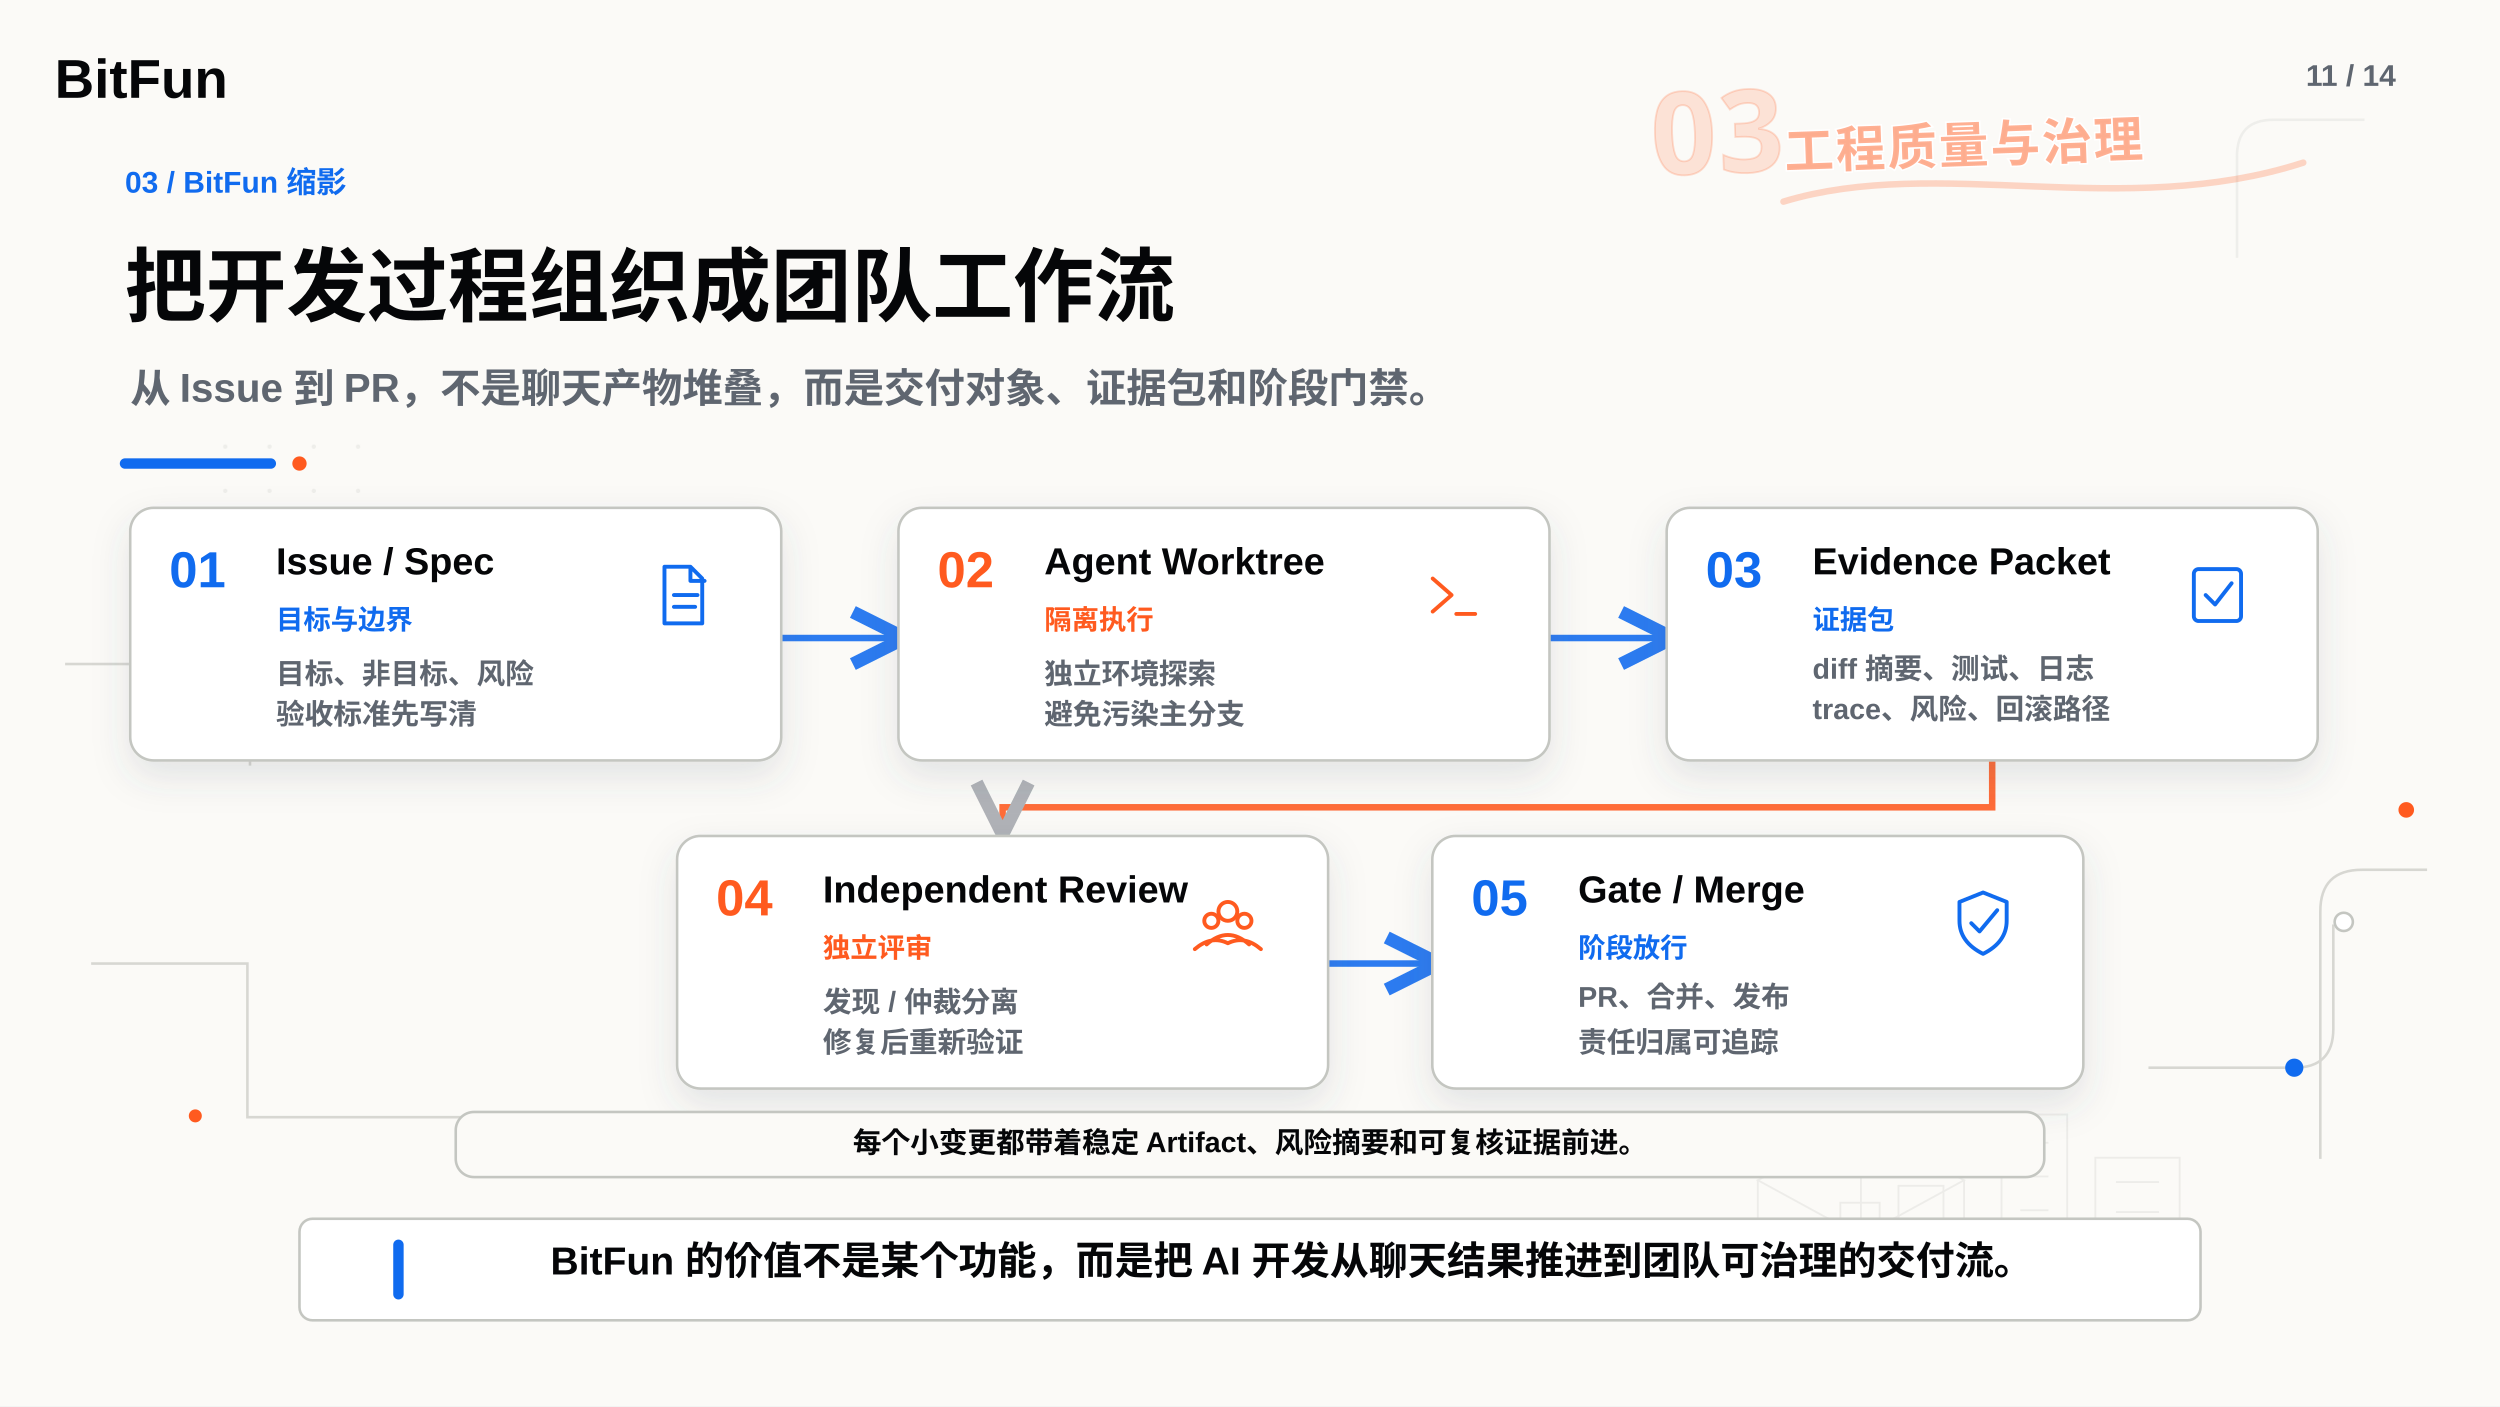
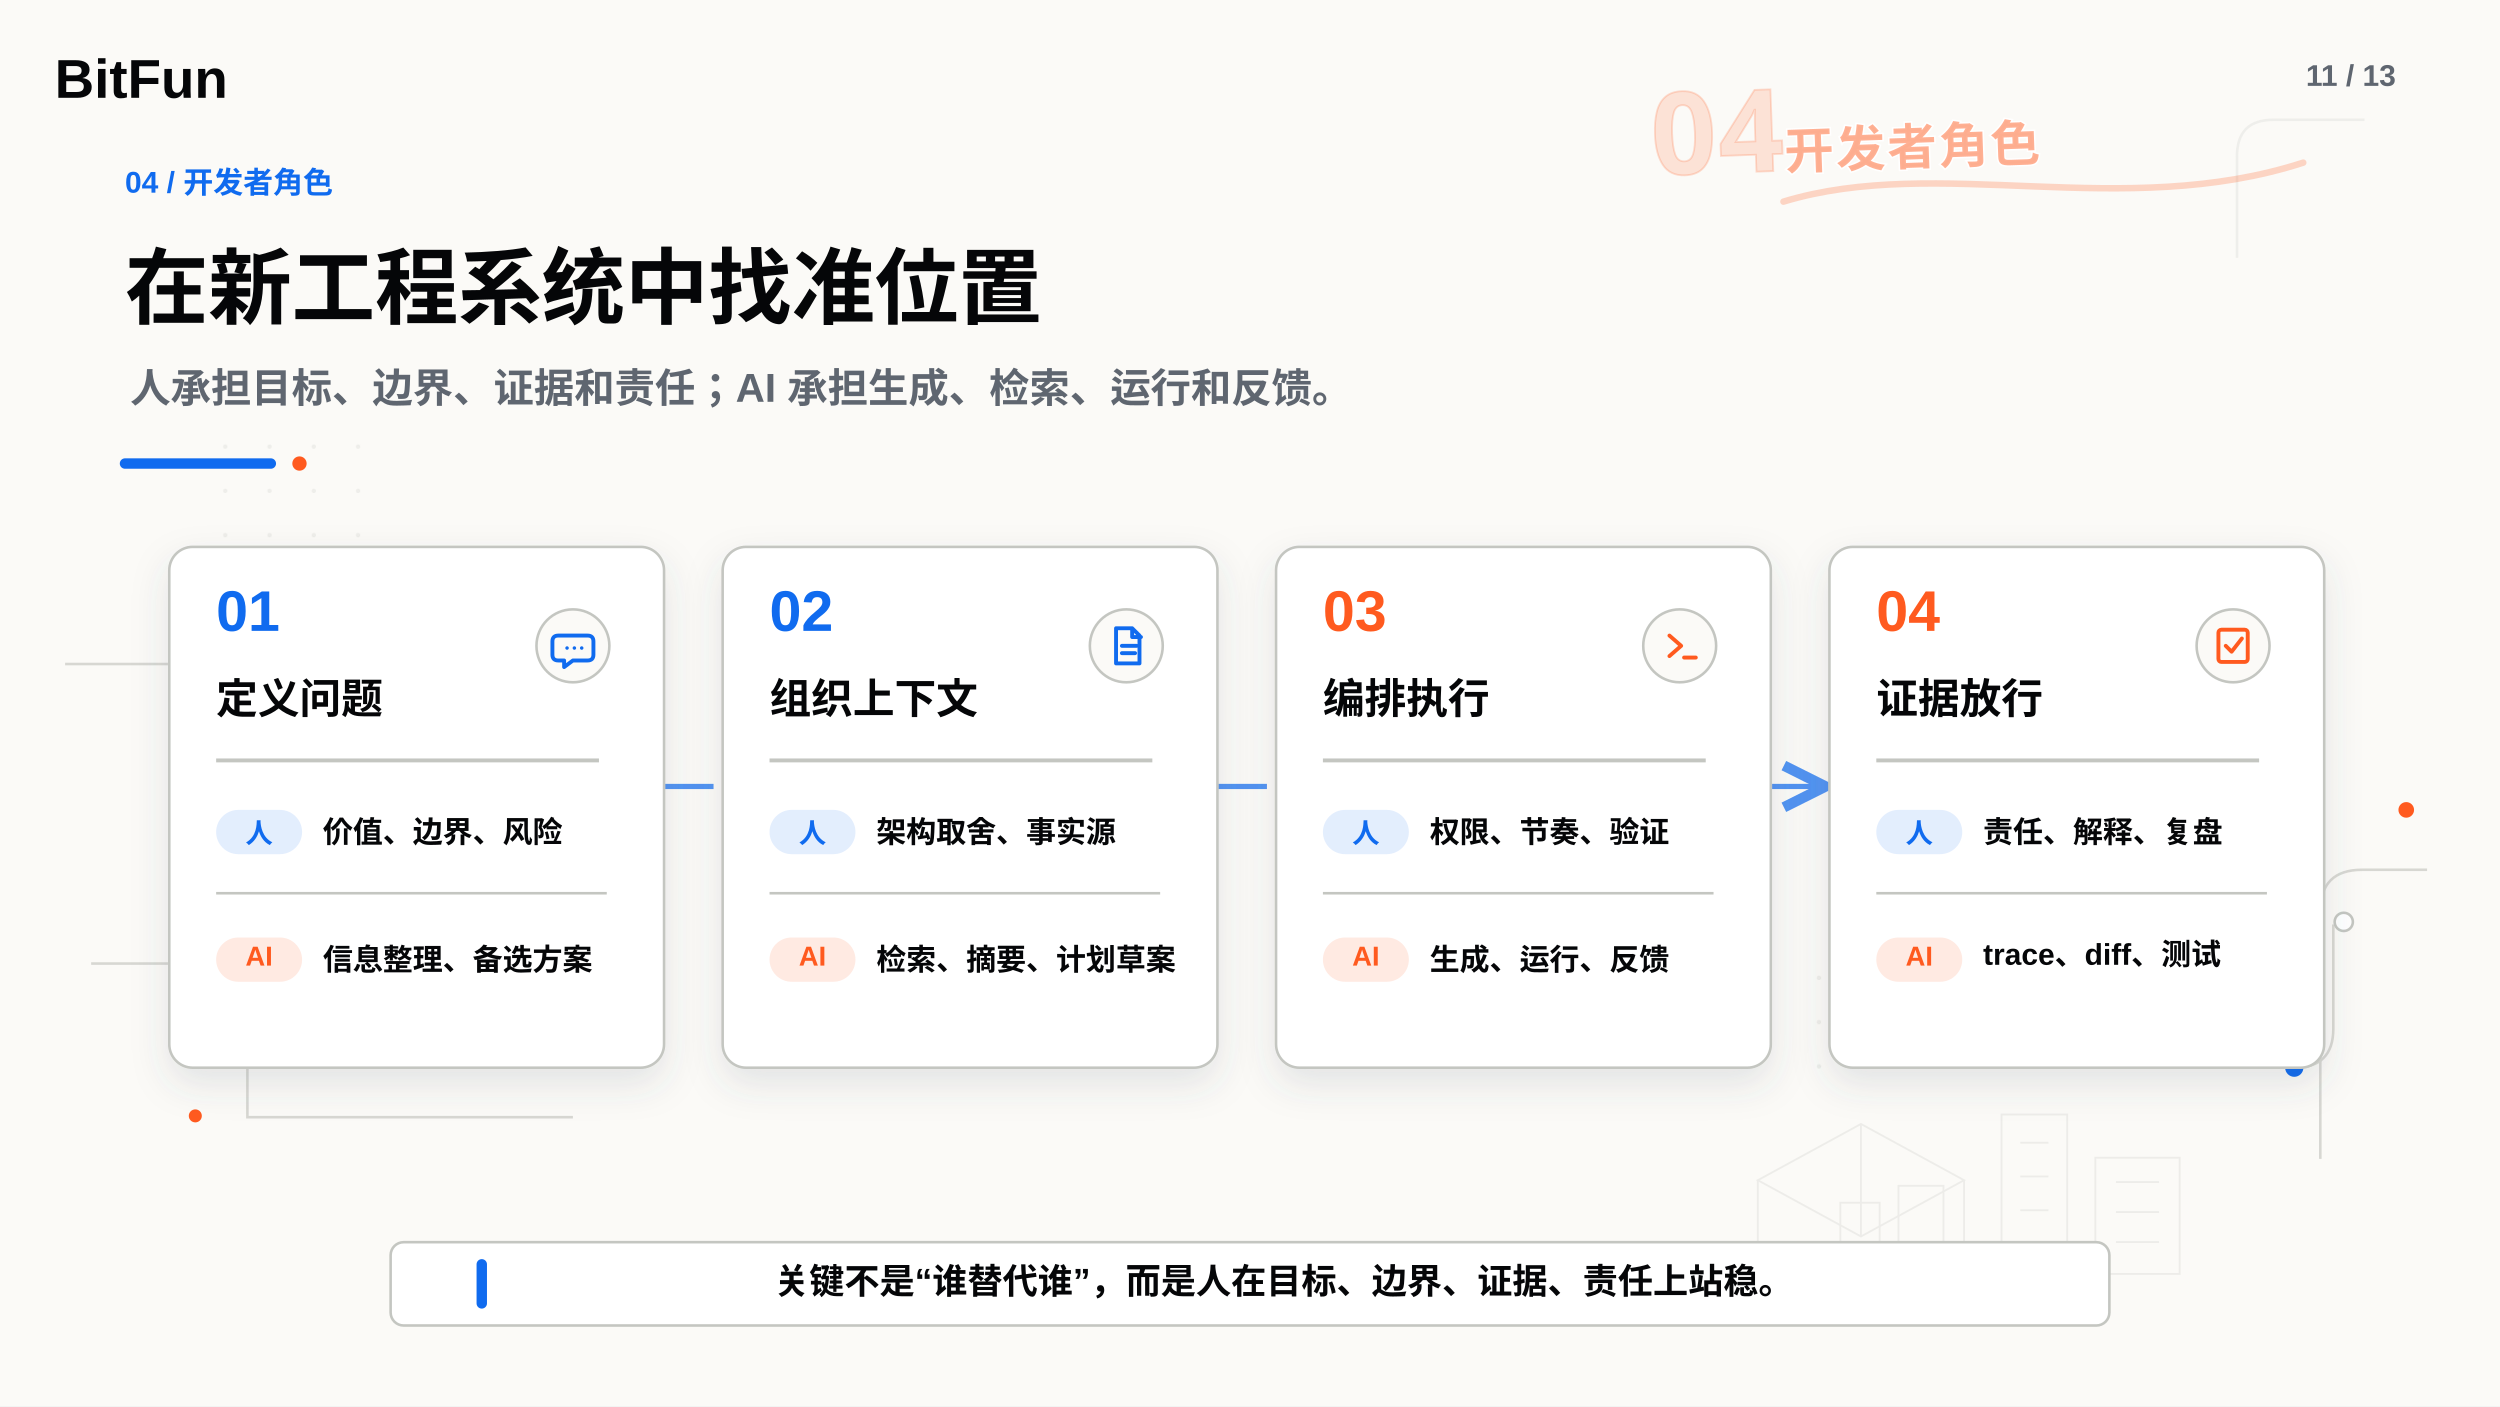
<svg xmlns="http://www.w3.org/2000/svg" width="1920" height="1080" viewBox="0 0 1920 1080">
  <defs>
    <pattern id="lightDots" width="34" height="34" patternUnits="userSpaceOnUse">
      <circle cx="3" cy="3" r="1.7" fill="#C4C6C1" opacity="0.55" />
    </pattern>
    <filter id="paperShadow" x="-18%" y="-18%" width="136%" height="150%">
      <feDropShadow dx="0" dy="12" stdDeviation="14" flood-color="#4B5563" flood-opacity="0.13" />
    </filter>
    <marker id="arrowBlue" markerWidth="12" markerHeight="12" refX="9" refY="6" orient="auto" markerUnits="strokeWidth">
      <path d="M2 2 L10 6 L2 10" fill="none" stroke="#106BEF" stroke-width="2" />
    </marker>
    <marker id="arrowGray" markerWidth="12" markerHeight="12" refX="9" refY="6" orient="auto" markerUnits="strokeWidth">
      <path d="M2 2 L10 6 L2 10" fill="none" stroke="#A5A9AE" stroke-width="2" />
    </marker>
  </defs>
  <rect width="1920" height="1080" fill="#FBFAF7" />
  <path d="M1816 92 h-70 q-28 0 -28 28 v78" stroke="#D7D7D2" stroke-width="2" fill="none" opacity="0.34" />
  <path d="M1782 890 v-190 q0 -32 32 -32 h50" stroke="#D7D7D2" stroke-width="2" fill="none" />
  <path d="M1650 820 h112 q30 0 30 -30 v-80" stroke="#D7D7D2" stroke-width="2" fill="none" />
  <circle cx="1800" cy="708" r="7" fill="#FFFFFF" stroke="#C4C6C1" stroke-width="2" />
  <circle cx="1762" cy="820" r="7" fill="#106BEF" />
  <circle cx="1848" cy="622" r="6" fill="#FF5A1F" />
  <rect x="1378" y="720" width="180" height="120" fill="url(#lightDots)" opacity="0.48" />
  <rect x="152" y="318" width="128" height="96" fill="url(#lightDots)" opacity="0.42" />
  <path d="M70 740 h120 v118 h250" stroke="#D7D7D2" stroke-width="2" fill="none" />
  <path d="M50 510 h116 q26 0 26 26 v52" stroke="#D7D7D2" stroke-width="2" fill="none" />
  <circle cx="150" cy="857" r="5" fill="#FF5A1F" />
  <g opacity="0.26" transform="translate(1350 820) scale(0.72)">
    <path d="M0 120 L110 60 L220 120 L110 180 Z" fill="none" stroke="#C4C6C1" stroke-width="2" />
    <path d="M110 60 V180 M0 120 V220 M220 120 V220 M0 220 H320" stroke="#C4C6C1" stroke-width="2" fill="none" />
    <path d="M260 50 h70 v170 h-70 Z M280 80 h30 M280 116 h30 M280 152 h30" stroke="#C4C6C1" stroke-width="2" fill="none" />
    <path d="M360 96 h90 v124 h-90 Z M382 122 h46 M382 154 h46 M382 186 h46" stroke="#C4C6C1" stroke-width="2" fill="none" />
    <path d="M88 144 h42 v76 h-42 Z M150 126 h48 v94 h-48 Z" stroke="#C4C6C1" stroke-width="2" fill="none" />
  </g>
  <g transform="rotate(-2 1508 104)">
-     <text x="1268" y="58" style="font-family:'Arial Black','Microsoft YaHei','Noto Sans SC',sans-serif;font-size:88px;font-weight:900;letter-spacing:1.4px;fill:#FF5A1F;fill-opacity:0.15;stroke:#FF5A1F;stroke-width:1.4;stroke-opacity:0.2;paint-order:stroke">03</text>
-     <text x="1370" y="92" style="font-family:'Microsoft YaHei','Noto Sans SC','Segoe UI',sans-serif;font-size:38px;font-weight:900;letter-spacing:1.6px;fill:#FF5A1F;stroke:#FFFFFF;stroke-width:2.4;paint-order:stroke;fill-opacity:0.48">工程质量与治理</text>
+     <text x="1268" y="58" style="font-family:'Arial Black','Microsoft YaHei','Noto Sans SC',sans-serif;font-size:88px;font-weight:900;letter-spacing:1.4px;fill:#FF5A1F;fill-opacity:0.15;stroke:#FF5A1F;stroke-width:1.4;stroke-opacity:0.2;paint-order:stroke">04</text>
+     <text x="1370" y="92" style="font-family:'Microsoft YaHei','Noto Sans SC','Segoe UI',sans-serif;font-size:38px;font-weight:900;letter-spacing:1.6px;fill:#FF5A1F;stroke:#FFFFFF;stroke-width:2.4;paint-order:stroke;fill-opacity:0.48">开发者角色</text>
    <path d="M1368 150 C1488 118 1628 174 1768 134" stroke="#FF5A1F" stroke-width="5" stroke-linecap="round" fill="none" opacity="0.24" />
  </g>
  <style>
      text { font-family: "Microsoft YaHei", "Noto Sans SC", "PingFang SC", "Segoe UI", Arial, sans-serif; dominant-baseline: hanging; }
      .brand5 { font-size: 42px; font-weight: 900; fill: #050608; }
      .num5 { font-family: "Arial", "Microsoft YaHei", sans-serif; font-weight: 900; fill: #050608; }
      .h15 { font-size: 68px; font-weight: 900; fill: #050608; letter-spacing: 0; }
      .h25 { font-size: 58px; font-weight: 900; fill: #050608; letter-spacing: 0; }
      .sub5 { font-size: 31px; font-weight: 560; fill: #5F6670; }
      .body5 { font-size: 30px; font-weight: 700; fill: #050608; }
      .muted5 { font-size: 24px; font-weight: 560; fill: #5F6670; }
      .label5 { font-size: 29px; font-weight: 900; fill: #050608; }
      .small5 { font-size: 23px; font-weight: 760; fill: #5F6670; }
      .micro5 { font-size: 19px; font-weight: 760; fill: #5F6670; }
    </style>
  <text x="42" y="46" class="brand5">BitFun</text>
-   <text x="1840" y="50" class="small5" text-anchor="end">11 / 14</text>
-   <text x="96" y="132" class="small5" style="fill:#106BEF;font-weight:900">03 / BitFun 缩影</text>
-   <text x="96" y="188" class="h15" style="font-size:62px">把开发过程组织成团队工作流</text>
-   <text x="100" y="282" class="sub5">从 Issue 到 PR，不是聊天产物堆叠，而是交付对象、证据包和阶段门禁。</text>
+   <text x="1840" y="50" class="small5" text-anchor="end">11 / 13</text>
+   <text x="96" y="132" class="small5" style="fill:#106BEF;font-weight:900">04 / 开发者角色</text>
+   <text x="96" y="188" class="h15" style="font-size:64px">在新工程系统中找准位置</text>
+   <text x="100" y="282" class="sub5">人承担目标、边界、证据和责任；AI 承担生成、检索、运行和反馈。</text>
  <path d="M96 356 h112" stroke="#106BEF" stroke-width="8" stroke-linecap="round" />
  <circle cx="230" cy="356" r="5.5" fill="#FF5A1F" />
-   <path d="M600 490 H690" stroke="#106BEF" stroke-width="5" fill="none" marker-end="url(#arrowBlue)" opacity="0.88" />
-   <path d="M1190 490 H1280" stroke="#106BEF" stroke-width="5" fill="none" marker-end="url(#arrowBlue)" opacity="0.88" />
-   <path d="M1530 584 V620 H770 V636" stroke="#FF5A1F" stroke-width="5" fill="none" marker-end="url(#arrowGray)" opacity="0.88" />
-   <path d="M1020 740 H1100" stroke="#106BEF" stroke-width="5" fill="none" marker-end="url(#arrowBlue)" opacity="0.88" />
-   <rect x="100" y="390" width="500" height="194" rx="18" fill="#FFFFFF" stroke="#C4C6C1" stroke-width="2" filter="url(#paperShadow)" />
-   <text x="130" y="424" class="num5" style="font-size:39px;fill:#106BEF">01</text>
-   <text x="212" y="421" class="label5" style="font-size:29px">Issue / Spec</text>
-   <text x="212" y="465" class="small5" style="font-size:21px;fill:#106BEF;font-weight:900">目标与边界</text>
-   <g transform="translate(494 428) scale(0.90625)">
-     <path d="M18 8 h22 l10 10 v38 H18 Z M40 8 v12 h12 M26 32 h20 M26 42 h18" stroke="#106BEF" stroke-width="3.31" stroke-linecap="round" stroke-linejoin="round" fill="none" />
+   <path d="M508 604 H548 M933 604 H973 M1358 604 H1398" stroke="#106BEF" stroke-width="4" fill="none" marker-end="url(#arrowBlue)" opacity="0.72" />
+   <rect x="130" y="420" width="380" height="400" rx="18" fill="#FFFFFF" stroke="#C4C6C1" stroke-width="2" filter="url(#paperShadow)" />
+   <text x="166" y="454" class="num5" style="font-size:44px;fill:#106BEF">01</text>
+   <text x="166" y="520" class="label5" style="font-size:32px">定义问题</text>
+   <path d="M166 584 H460" stroke="#C4C6C1" stroke-width="3" />
+   <rect x="166" y="622" width="66" height="34" rx="17" fill="#106BEF" opacity="0.12" />
+   <text x="199" y="629" class="small5" text-anchor="middle" style="font-size:21px;fill:#106BEF;font-weight:900">人</text>
+   <text x="248" y="627" class="small5" style="font-size:23px;fill:#050608;font-weight:820">价值、边界、风险</text>
+   <path d="M166 686 H466" stroke="#C4C6C1" stroke-width="2" />
+   <rect x="166" y="720" width="66" height="34" rx="17" fill="#FF5A1F" opacity="0.13" />
+   <text x="199" y="727" class="small5" text-anchor="middle" style="font-size:21px;fill:#FF5A1F;font-weight:900">AI</text>
+   <text x="248" y="725" class="small5" style="font-size:23px;fill:#050608;font-weight:820">信息整理、备选方案</text>
+   <circle cx="440" cy="496" r="28" fill="#FBFAF7" stroke="#C4C6C1" stroke-width="2" />
+   <g transform="translate(422 478) scale(0.5625)">
+     <path d="M12 18 h40 q8 0 8 8 v18 q0 8 -8 8 H32 l-12 9 v-9 h-8 q-8 0 -8-8 V26 q0-8 8-8 Z" stroke="#106BEF" stroke-width="5.333" stroke-linecap="round" stroke-linejoin="round" fill="none" />
+     <circle cx="24" cy="35" r="2.4" fill="#106BEF" />
+     <circle cx="34" cy="35" r="2.4" fill="#106BEF" />
+     <circle cx="44" cy="35" r="2.4" fill="#106BEF" />
  </g>
-   <text x="212" y="506" class="small5" style="font-size:22px;fill:#5F6670;font-weight:620">目标、非目标、风险</text>
-   <text x="212" y="537" class="small5" style="font-size:22px;fill:#5F6670;font-weight:620">验收标准先写清</text>
-   <rect x="690" y="390" width="500" height="194" rx="18" fill="#FFFFFF" stroke="#C4C6C1" stroke-width="2" filter="url(#paperShadow)" />
-   <text x="720" y="424" class="num5" style="font-size:39px;fill:#FF5A1F">02</text>
-   <text x="802" y="421" class="label5" style="font-size:29px">Agent Worktree</text>
-   <text x="802" y="465" class="small5" style="font-size:21px;fill:#FF5A1F;font-weight:900">隔离执行</text>
-   <g transform="translate(1084 428) scale(0.90625)">
-     <path d="M18 18 L34 32 L18 46" stroke="#FF5A1F" stroke-width="3.31" stroke-linecap="round" stroke-linejoin="round" fill="none" />
-     <path d="M38 48 h16" stroke="#FF5A1F" stroke-width="3.31" stroke-linecap="round" stroke-linejoin="round" fill="none" />
+   <rect x="555" y="420" width="380" height="400" rx="18" fill="#FFFFFF" stroke="#C4C6C1" stroke-width="2" filter="url(#paperShadow)" />
+   <text x="591" y="454" class="num5" style="font-size:44px;fill:#106BEF">02</text>
+   <text x="591" y="520" class="label5" style="font-size:32px">组织上下文</text>
+   <path d="M591 584 H885" stroke="#C4C6C1" stroke-width="3" />
+   <rect x="591" y="622" width="66" height="34" rx="17" fill="#106BEF" opacity="0.12" />
+   <text x="624" y="629" class="small5" text-anchor="middle" style="font-size:21px;fill:#106BEF;font-weight:900">人</text>
+   <text x="673" y="627" class="small5" style="font-size:23px;fill:#050608;font-weight:820">架构取舍、事实源</text>
+   <path d="M591 686 H891" stroke="#C4C6C1" stroke-width="2" />
+   <rect x="591" y="720" width="66" height="34" rx="17" fill="#FF5A1F" opacity="0.13" />
+   <text x="624" y="727" class="small5" text-anchor="middle" style="font-size:21px;fill:#FF5A1F;font-weight:900">AI</text>
+   <text x="673" y="725" class="small5" style="font-size:23px;fill:#050608;font-weight:820">检索、摘要、计划草案</text>
+   <circle cx="865" cy="496" r="28" fill="#FBFAF7" stroke="#C4C6C1" stroke-width="2" />
+   <g transform="translate(847 478) scale(0.5625)">
+     <path d="M18 8 h22 l10 10 v38 H18 Z M40 8 v12 h12 M26 32 h20 M26 42 h18" stroke="#106BEF" stroke-width="5.333" stroke-linecap="round" stroke-linejoin="round" fill="none" />
  </g>
-   <text x="802" y="506" class="small5" style="font-size:22px;fill:#5F6670;font-weight:620">独立环境探索</text>
-   <text x="802" y="537" class="small5" style="font-size:22px;fill:#5F6670;font-weight:620">避免污染主分支</text>
-   <rect x="1280" y="390" width="500" height="194" rx="18" fill="#FFFFFF" stroke="#C4C6C1" stroke-width="2" filter="url(#paperShadow)" />
-   <text x="1310" y="424" class="num5" style="font-size:39px;fill:#106BEF">03</text>
-   <text x="1392" y="421" class="label5" style="font-size:29px">Evidence Packet</text>
-   <text x="1392" y="465" class="small5" style="font-size:21px;fill:#106BEF;font-weight:900">证据包</text>
-   <g transform="translate(1674 428) scale(0.90625)">
-     <rect x="12" y="10" width="40" height="44" rx="4" stroke="#106BEF" stroke-width="3.31" stroke-linecap="round" stroke-linejoin="round" fill="none" />
-     <path d="M22 32 l8 8 l14 -18" stroke="#106BEF" stroke-width="3.31" stroke-linecap="round" stroke-linejoin="round" fill="none" />
+   <rect x="980" y="420" width="380" height="400" rx="18" fill="#FFFFFF" stroke="#C4C6C1" stroke-width="2" filter="url(#paperShadow)" />
+   <text x="1016" y="454" class="num5" style="font-size:44px;fill:#FF5A1F">03</text>
+   <text x="1016" y="520" class="label5" style="font-size:32px">编排执行</text>
+   <path d="M1016 584 H1310" stroke="#C4C6C1" stroke-width="3" />
+   <rect x="1016" y="622" width="66" height="34" rx="17" fill="#106BEF" opacity="0.12" />
+   <text x="1049" y="629" class="small5" text-anchor="middle" style="font-size:21px;fill:#106BEF;font-weight:900">人</text>
+   <text x="1098" y="627" class="small5" style="font-size:23px;fill:#050608;font-weight:820">权限、节奏、验证</text>
+   <path d="M1016 686 H1316" stroke="#C4C6C1" stroke-width="2" />
+   <rect x="1016" y="720" width="66" height="34" rx="17" fill="#FF5A1F" opacity="0.13" />
+   <text x="1049" y="727" class="small5" text-anchor="middle" style="font-size:21px;fill:#FF5A1F;font-weight:900">AI</text>
+   <text x="1098" y="725" class="small5" style="font-size:23px;fill:#050608;font-weight:820">生成、运行、反馈</text>
+   <circle cx="1290" cy="496" r="28" fill="#FBFAF7" stroke="#C4C6C1" stroke-width="2" />
+   <g transform="translate(1272 478) scale(0.5625)">
+     <path d="M18 18 L34 32 L18 46" stroke="#FF5A1F" stroke-width="5.333" stroke-linecap="round" stroke-linejoin="round" fill="none" />
+     <path d="M38 48 h16" stroke="#FF5A1F" stroke-width="5.333" stroke-linecap="round" stroke-linejoin="round" fill="none" />
  </g>
-   <text x="1392" y="506" class="small5" style="font-size:22px;fill:#5F6670;font-weight:620">diff 摘要、测试、日志</text>
-   <text x="1392" y="537" class="small5" style="font-size:22px;fill:#5F6670;font-weight:620">trace、风险、回滚路径</text>
-   <rect x="520" y="642" width="500" height="194" rx="18" fill="#FFFFFF" stroke="#C4C6C1" stroke-width="2" filter="url(#paperShadow)" />
-   <text x="550" y="676" class="num5" style="font-size:39px;fill:#FF5A1F">04</text>
-   <text x="632" y="673" class="label5" style="font-size:29px">Independent Review</text>
-   <text x="632" y="717" class="small5" style="font-size:21px;fill:#FF5A1F;font-weight:900">独立评审</text>
-   <g transform="translate(914 680) scale(0.90625)">
-     <circle cx="32" cy="22" r="8" stroke="#FF5A1F" stroke-width="3.31" stroke-linecap="round" stroke-linejoin="round" fill="none" />
-     <circle cx="18" cy="30" r="6" stroke="#FF5A1F" stroke-width="3.31" stroke-linecap="round" stroke-linejoin="round" fill="none" />
-     <circle cx="46" cy="30" r="6" stroke="#FF5A1F" stroke-width="3.31" stroke-linecap="round" stroke-linejoin="round" fill="none" />
-     <path d="M14 50 q18 -16 36 0 M4 54 q14 -12 28 -5 M32 49 q14 -7 28 5" stroke="#FF5A1F" stroke-width="3.31" stroke-linecap="round" stroke-linejoin="round" fill="none" />
+   <rect x="1405" y="420" width="380" height="400" rx="18" fill="#FFFFFF" stroke="#C4C6C1" stroke-width="2" filter="url(#paperShadow)" />
+   <text x="1441" y="454" class="num5" style="font-size:44px;fill:#FF5A1F">04</text>
+   <text x="1441" y="520" class="label5" style="font-size:32px">证据放行</text>
+   <path d="M1441 584 H1735" stroke="#C4C6C1" stroke-width="3" />
+   <rect x="1441" y="622" width="66" height="34" rx="17" fill="#106BEF" opacity="0.12" />
+   <text x="1474" y="629" class="small5" text-anchor="middle" style="font-size:21px;fill:#106BEF;font-weight:900">人</text>
+   <text x="1523" y="627" class="small5" style="font-size:23px;fill:#050608;font-weight:820">责任、解释、复盘</text>
+   <path d="M1441 686 H1741" stroke="#C4C6C1" stroke-width="2" />
+   <rect x="1441" y="720" width="66" height="34" rx="17" fill="#FF5A1F" opacity="0.13" />
+   <text x="1474" y="727" class="small5" text-anchor="middle" style="font-size:21px;fill:#FF5A1F;font-weight:900">AI</text>
+   <text x="1523" y="725" class="small5" style="font-size:23px;fill:#050608;font-weight:820">trace、diff、测试</text>
+   <circle cx="1715" cy="496" r="28" fill="#FBFAF7" stroke="#C4C6C1" stroke-width="2" />
+   <g transform="translate(1697 478) scale(0.5625)">
+     <rect x="12" y="10" width="40" height="44" rx="4" stroke="#FF5A1F" stroke-width="5.333" stroke-linecap="round" stroke-linejoin="round" fill="none" />
+     <path d="M22 32 l8 8 l14 -18" stroke="#FF5A1F" stroke-width="5.333" stroke-linecap="round" stroke-linejoin="round" fill="none" />
  </g>
-   <text x="632" y="758" class="small5" style="font-size:22px;fill:#5F6670;font-weight:620">发现 / 仲裁分离</text>
-   <text x="632" y="789" class="small5" style="font-size:22px;fill:#5F6670;font-weight:620">修复后重新验证</text>
-   <rect x="1100" y="642" width="500" height="194" rx="18" fill="#FFFFFF" stroke="#C4C6C1" stroke-width="2" filter="url(#paperShadow)" />
-   <text x="1130" y="676" class="num5" style="font-size:39px;fill:#106BEF">05</text>
-   <text x="1212" y="673" class="label5" style="font-size:29px">Gate / Merge</text>
-   <text x="1212" y="717" class="small5" style="font-size:21px;fill:#106BEF;font-weight:900">阶段放行</text>
-   <g transform="translate(1494 680) scale(0.90625)">
-     <path d="M32 6 L52 14 V30 q0 18 -20 28 Q12 48 12 30 V14 Z M22 32 l7 7 l15 -18" stroke="#106BEF" stroke-width="3.31" stroke-linecap="round" stroke-linejoin="round" fill="none" />
-   </g>
-   <text x="1212" y="758" class="small5" style="font-size:22px;fill:#5F6670;font-weight:620">PR、合并、发布</text>
-   <text x="1212" y="789" class="small5" style="font-size:22px;fill:#5F6670;font-weight:620">责任归属可追踪</text>
-   <rect x="350" y="854" width="1220" height="50" rx="14" fill="#FBFAF7" stroke="#C4C6C1" stroke-width="2" />
-   <text x="960" y="866" class="small5" text-anchor="middle" style="font-size:22px;fill:#050608;font-weight:900">每个小变更都带着稳定 Artifact、风险摘要和可复核证据前进。</text>
-   <rect x="230" y="936" width="1460" height="78" rx="10" fill="#FFFFFF" stroke="#C4C6C1" stroke-width="2" />
-   <path d="M306 956 v38" stroke="#106BEF" stroke-width="8" stroke-linecap="round" />
-   <text x="992" y="958" class="body5" text-anchor="middle" style="font-size:30px">BitFun 的价值不是某个功能，而是把 AI 开发从聊天结果推进到团队可治理的交付流。</text>
+   <rect x="300" y="954" width="1320" height="64" rx="10" fill="#FFFFFF" stroke="#C4C6C1" stroke-width="2" />
+   <path d="M370 971 v30" stroke="#106BEF" stroke-width="8" stroke-linecap="round" />
+   <text x="986" y="970" class="body5" text-anchor="middle" style="font-size:27px">关键不是“谁替代谁”，而是人在目标、边界、证据、责任上站稳。</text>
</svg>
